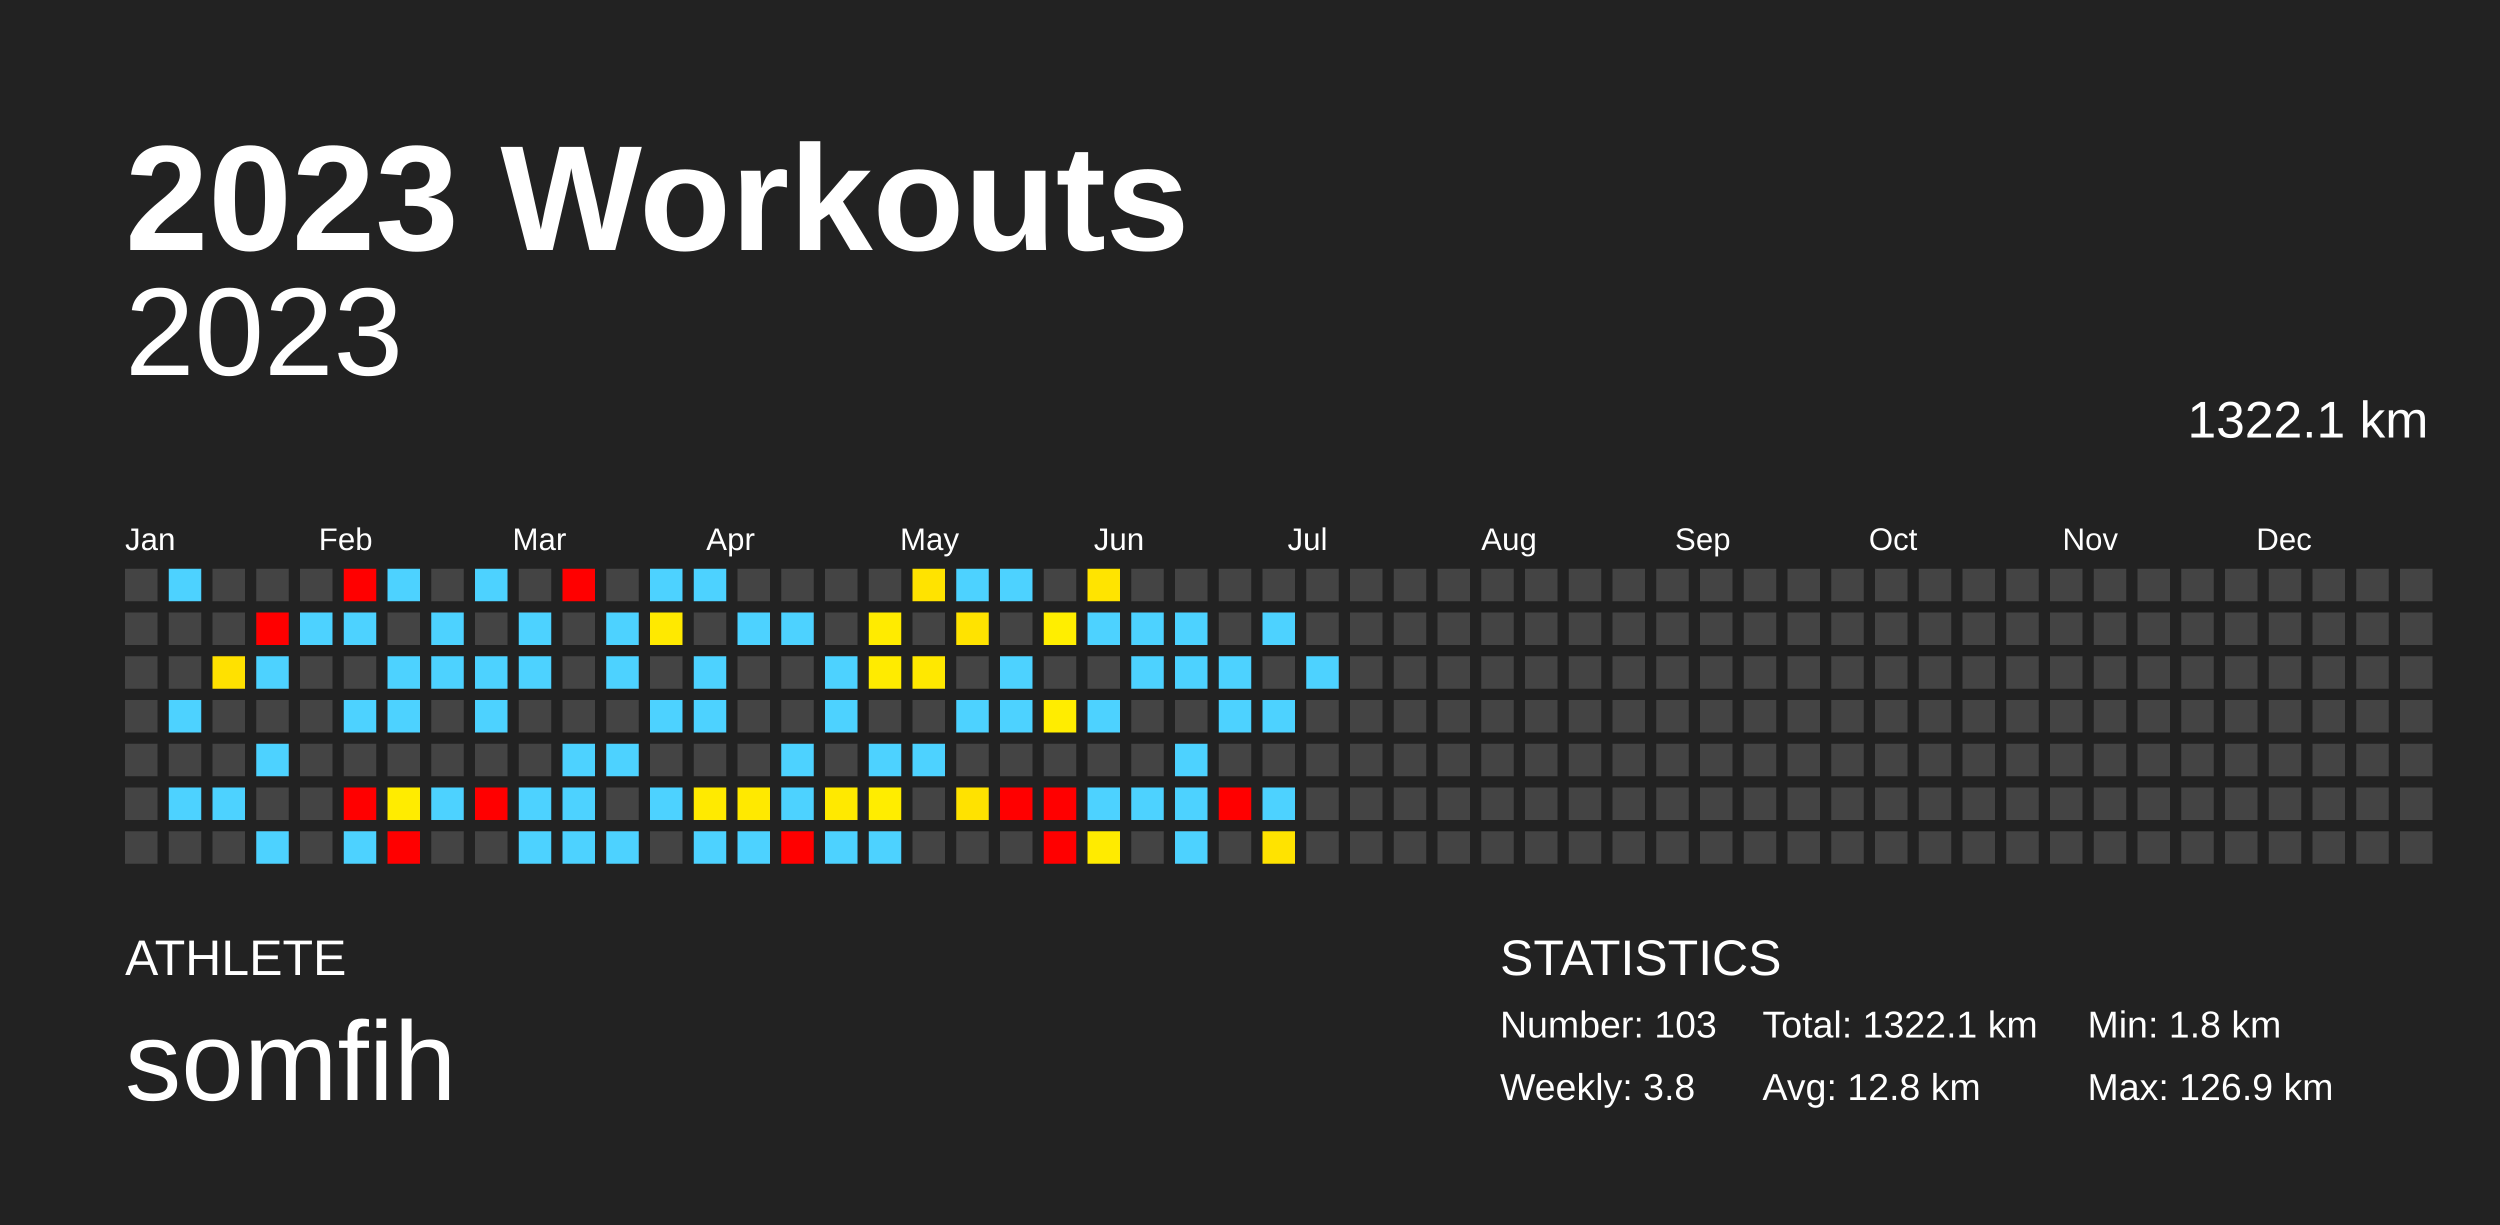
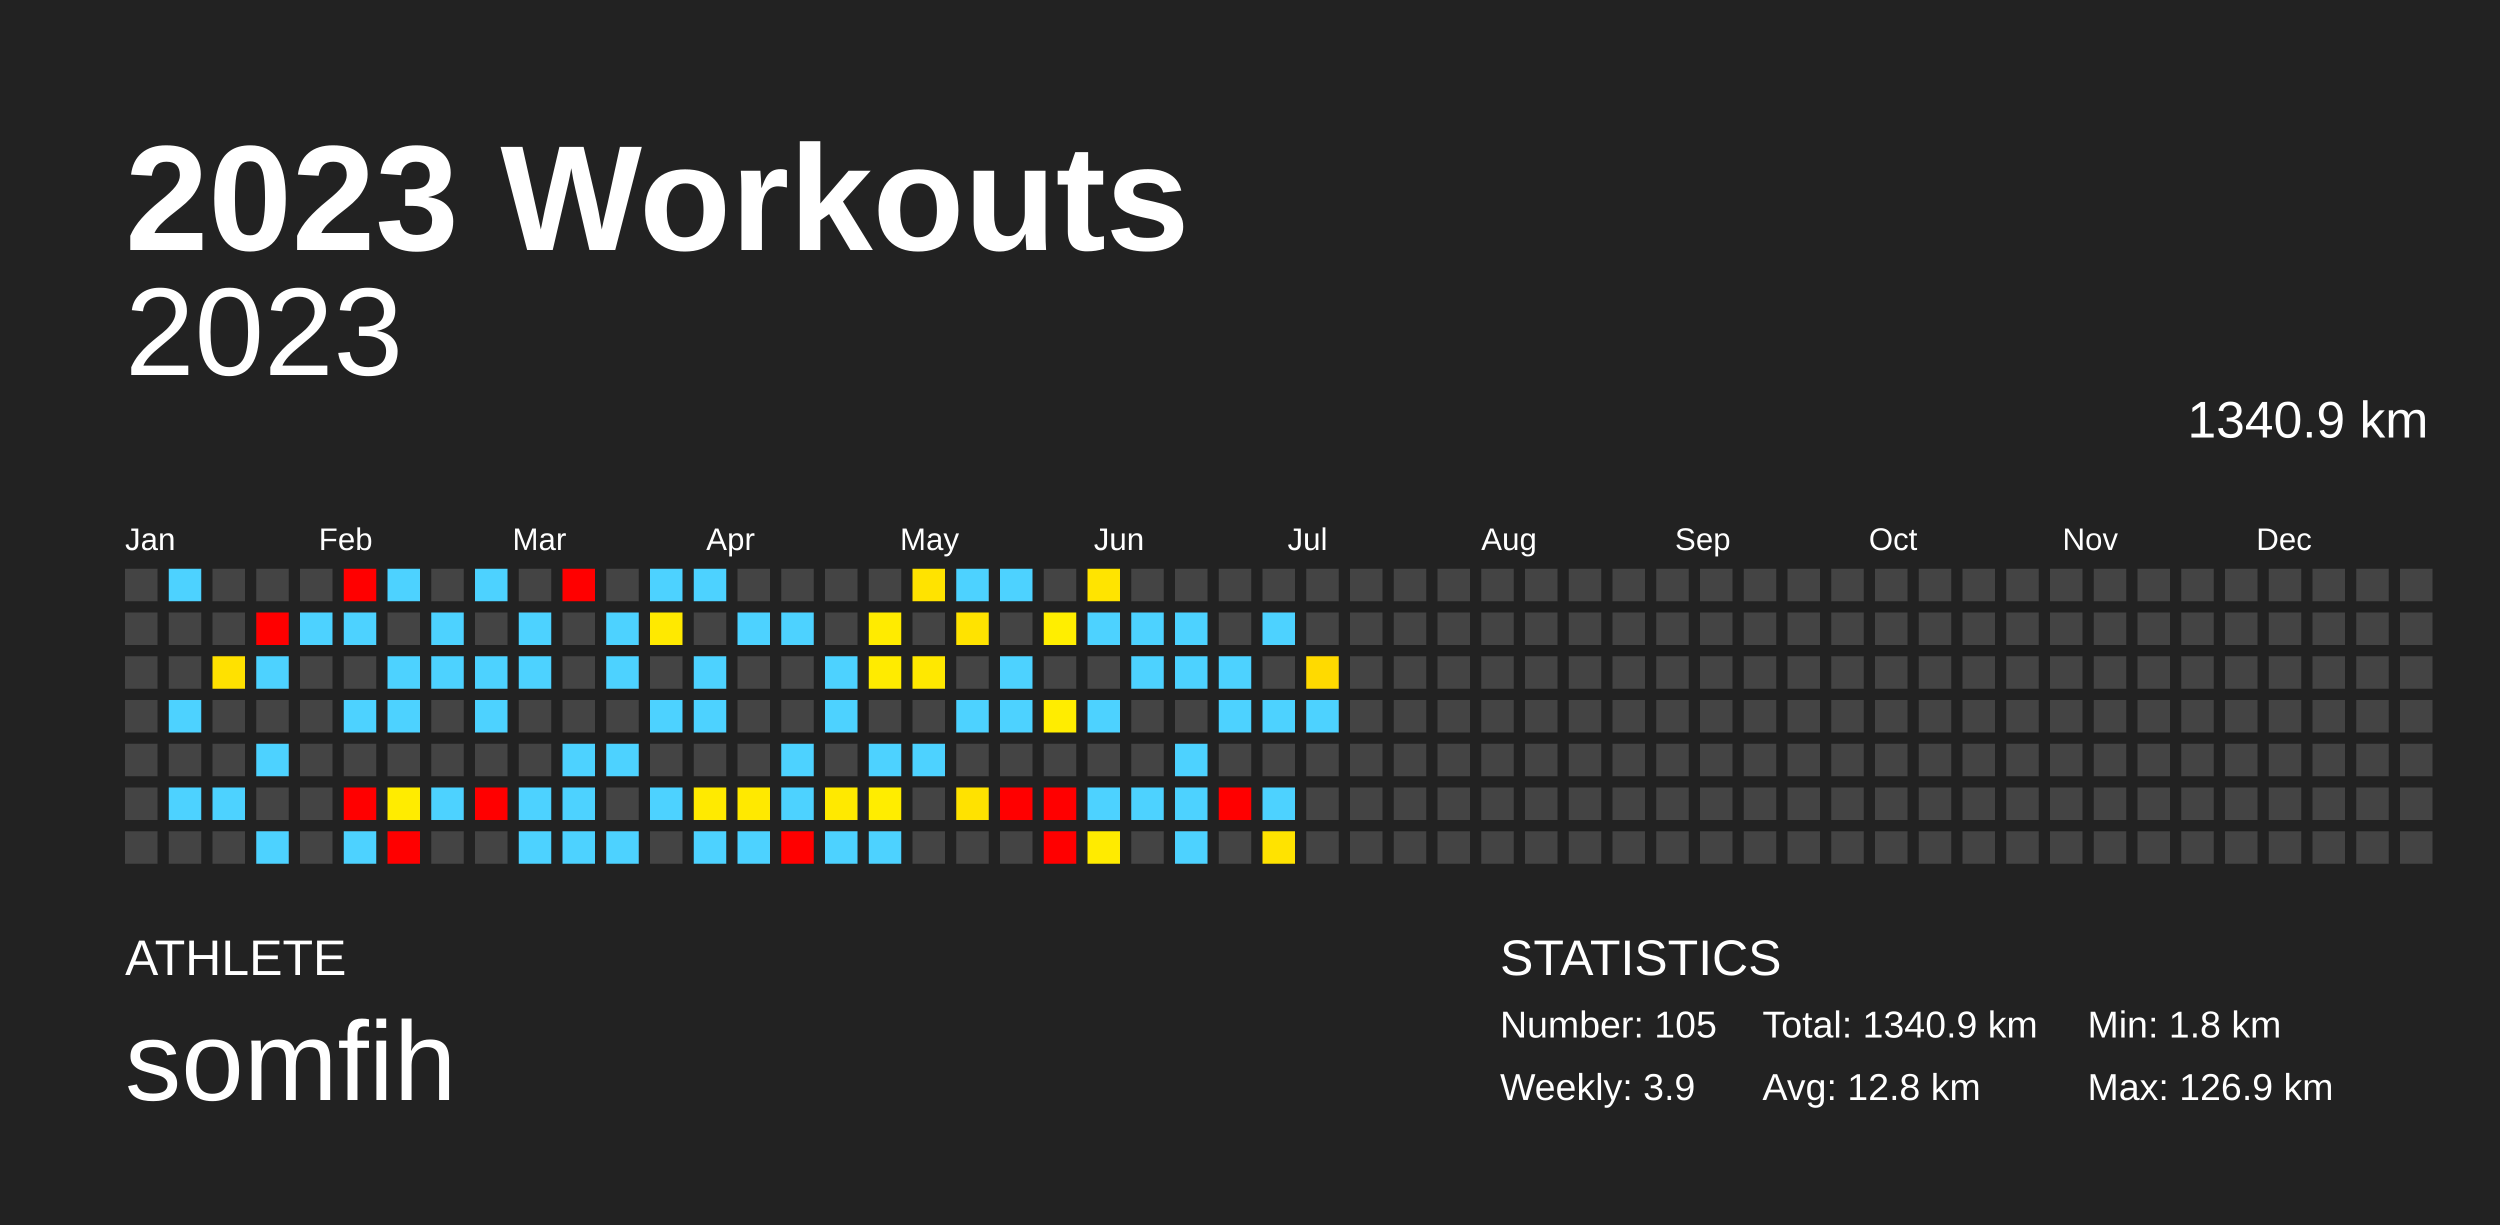
<svg xmlns="http://www.w3.org/2000/svg" baseProfile="full" height="98mm" version="1.1" viewBox="0,0,200,98" width="200mm">
  <defs />
  <rect fill="#222222" height="98" width="200" x="0" y="0" />
  <text fill="#FFFFFF" style="font-size:12px; font-family:Arial; font-weight:bold;" x="10" y="20">2023 Workouts</text>
  <text fill="#FFFFFF" style="font-size:4px; font-family:Arial" x="10" y="78">ATHLETE</text>
  <text fill="#FFFFFF" style="font-size:9px; font-family:Arial" x="10" y="88">somfih</text>
  <text fill="#FFFFFF" style="font-size:4px; font-family:Arial" x="120" y="78">STATISTICS</text>
-   <text fill="#FFFFFF" style="font-size:3px; font-family:Arial" x="120" y="83">Number: 103</text>
-   <text fill="#FFFFFF" style="font-size:3px; font-family:Arial" x="120" y="88">Weekly: 3.8</text>
-   <text fill="#FFFFFF" style="font-size:3px; font-family:Arial" x="141" y="83">Total: 1322.1 km</text>
+   <text fill="#FFFFFF" style="font-size:3px; font-family:Arial" x="120" y="83">Number: 105</text>
+   <text fill="#FFFFFF" style="font-size:3px; font-family:Arial" x="120" y="88">Weekly: 3.9</text>
+   <text fill="#FFFFFF" style="font-size:3px; font-family:Arial" x="141" y="83">Total: 1340.9 km</text>
  <text fill="#FFFFFF" style="font-size:3px; font-family:Arial" x="141" y="88">Avg: 12.8 km</text>
  <text fill="#FFFFFF" style="font-size:3px; font-family:Arial" x="167" y="83">Min: 1.8 km</text>
  <text fill="#FFFFFF" style="font-size:3px; font-family:Arial" x="167" y="88">Max: 126.9 km</text>
  <text alignment-baseline="hanging" fill="#FFFFFF" style="font-size:10.0px; font-family:Arial;" x="10" y="30">2023</text>
-   <text alignment-baseline="hanging" fill="#FFFFFF" style="font-size:4.125px; font-family:Arial;" x="175" y="35">1322.1 km</text>
+   <text alignment-baseline="hanging" fill="#FFFFFF" style="font-size:4.125px; font-family:Arial;" x="175" y="35">1340.9 km</text>
  <text fill="#FFFFFF" style="font-size:2.5px; font-family:Arial" x="10.0" y="44">Jan</text>
  <text fill="#FFFFFF" style="font-size:2.5px; font-family:Arial" x="25.5" y="44">Feb</text>
  <text fill="#FFFFFF" style="font-size:2.5px; font-family:Arial" x="41.0" y="44">Mar</text>
  <text fill="#FFFFFF" style="font-size:2.5px; font-family:Arial" x="56.5" y="44">Apr</text>
  <text fill="#FFFFFF" style="font-size:2.5px; font-family:Arial" x="72.0" y="44">May</text>
  <text fill="#FFFFFF" style="font-size:2.5px; font-family:Arial" x="87.5" y="44">Jun</text>
  <text fill="#FFFFFF" style="font-size:2.5px; font-family:Arial" x="103.0" y="44">Jul</text>
  <text fill="#FFFFFF" style="font-size:2.5px; font-family:Arial" x="118.5" y="44">Aug</text>
  <text fill="#FFFFFF" style="font-size:2.5px; font-family:Arial" x="134.0" y="44">Sep</text>
  <text fill="#FFFFFF" style="font-size:2.5px; font-family:Arial" x="149.5" y="44">Oct</text>
  <text fill="#FFFFFF" style="font-size:2.5px; font-family:Arial" x="165.0" y="44">Nov</text>
  <text fill="#FFFFFF" style="font-size:2.5px; font-family:Arial" x="180.5" y="44">Dec</text>
  <rect fill="#444444" height="2.6" width="2.6" x="10.0" y="45.5" />
  <rect fill="#444444" height="2.6" width="2.6" x="10.0" y="49.0" />
  <rect fill="#444444" height="2.6" width="2.6" x="10.0" y="52.5" />
  <rect fill="#444444" height="2.6" width="2.6" x="10.0" y="56.0" />
  <rect fill="#444444" height="2.6" width="2.6" x="10.0" y="59.5" />
  <rect fill="#444444" height="2.6" width="2.6" x="10.0" y="63.0" />
  <rect fill="#444444" height="2.6" width="2.6" x="10.0" y="66.5" />
  <rect fill="#4dd2ff" height="2.6" width="2.6" x="13.5" y="45.5" />
  <rect fill="#444444" height="2.6" width="2.6" x="13.5" y="49.0" />
  <rect fill="#444444" height="2.6" width="2.6" x="13.5" y="52.5" />
  <rect fill="#4dd2ff" height="2.6" width="2.6" x="13.5" y="56.0" />
  <rect fill="#444444" height="2.6" width="2.6" x="13.5" y="59.5" />
  <rect fill="#4dd2ff" height="2.6" width="2.6" x="13.5" y="63.0" />
  <rect fill="#444444" height="2.6" width="2.6" x="13.5" y="66.5" />
  <rect fill="#444444" height="2.6" width="2.6" x="17.0" y="45.5" />
  <rect fill="#444444" height="2.6" width="2.6" x="17.0" y="49.0" />
  <rect fill="#ffe100" height="2.6" width="2.6" x="17.0" y="52.5" />
  <rect fill="#444444" height="2.6" width="2.6" x="17.0" y="56.0" />
  <rect fill="#444444" height="2.6" width="2.6" x="17.0" y="59.5" />
  <rect fill="#4dd2ff" height="2.6" width="2.6" x="17.0" y="63.0" />
  <rect fill="#444444" height="2.6" width="2.6" x="17.0" y="66.5" />
  <rect fill="#444444" height="2.6" width="2.6" x="20.5" y="45.5" />
  <rect fill="red" height="2.6" width="2.6" x="20.5" y="49.0" />
  <rect fill="#4dd2ff" height="2.6" width="2.6" x="20.5" y="52.5" />
  <rect fill="#444444" height="2.6" width="2.6" x="20.5" y="56.0" />
  <rect fill="#4dd2ff" height="2.6" width="2.6" x="20.5" y="59.5" />
  <rect fill="#444444" height="2.6" width="2.6" x="20.5" y="63.0" />
  <rect fill="#4dd2ff" height="2.6" width="2.6" x="20.5" y="66.5" />
  <rect fill="#444444" height="2.6" width="2.6" x="24.0" y="45.5" />
  <rect fill="#4dd2ff" height="2.6" width="2.6" x="24.0" y="49.0" />
  <rect fill="#444444" height="2.6" width="2.6" x="24.0" y="52.5" />
  <rect fill="#444444" height="2.6" width="2.6" x="24.0" y="56.0" />
  <rect fill="#444444" height="2.6" width="2.6" x="24.0" y="59.5" />
  <rect fill="#444444" height="2.6" width="2.6" x="24.0" y="63.0" />
  <rect fill="#444444" height="2.6" width="2.6" x="24.0" y="66.5" />
  <rect fill="red" height="2.6" width="2.6" x="27.5" y="45.5" />
  <rect fill="#4dd2ff" height="2.6" width="2.6" x="27.5" y="49.0" />
  <rect fill="#444444" height="2.6" width="2.6" x="27.5" y="52.5" />
  <rect fill="#4dd2ff" height="2.6" width="2.6" x="27.5" y="56.0" />
  <rect fill="#444444" height="2.6" width="2.6" x="27.5" y="59.5" />
  <rect fill="red" height="2.6" width="2.6" x="27.5" y="63.0" />
  <rect fill="#4dd2ff" height="2.6" width="2.6" x="27.5" y="66.5" />
  <rect fill="#4dd2ff" height="2.6" width="2.6" x="31.0" y="45.5" />
  <rect fill="#444444" height="2.6" width="2.6" x="31.0" y="49.0" />
  <rect fill="#4dd2ff" height="2.6" width="2.6" x="31.0" y="52.5" />
  <rect fill="#4dd2ff" height="2.6" width="2.6" x="31.0" y="56.0" />
  <rect fill="#444444" height="2.6" width="2.6" x="31.0" y="59.5" />
  <rect fill="#ffec00" height="2.6" width="2.6" x="31.0" y="63.0" />
  <rect fill="red" height="2.6" width="2.6" x="31.0" y="66.5" />
  <rect fill="#444444" height="2.6" width="2.6" x="34.5" y="45.5" />
  <rect fill="#4dd2ff" height="2.6" width="2.6" x="34.5" y="49.0" />
  <rect fill="#4dd2ff" height="2.6" width="2.6" x="34.5" y="52.5" />
  <rect fill="#444444" height="2.6" width="2.6" x="34.5" y="56.0" />
  <rect fill="#444444" height="2.6" width="2.6" x="34.5" y="59.5" />
  <rect fill="#4dd2ff" height="2.6" width="2.6" x="34.5" y="63.0" />
  <rect fill="#444444" height="2.6" width="2.6" x="34.5" y="66.5" />
  <rect fill="#4dd2ff" height="2.6" width="2.6" x="38.0" y="45.5" />
  <rect fill="#444444" height="2.6" width="2.6" x="38.0" y="49.0" />
  <rect fill="#4dd2ff" height="2.6" width="2.6" x="38.0" y="52.5" />
  <rect fill="#4dd2ff" height="2.6" width="2.6" x="38.0" y="56.0" />
  <rect fill="#444444" height="2.6" width="2.6" x="38.0" y="59.5" />
  <rect fill="red" height="2.6" width="2.6" x="38.0" y="63.0" />
  <rect fill="#444444" height="2.6" width="2.6" x="38.0" y="66.5" />
  <rect fill="#444444" height="2.6" width="2.6" x="41.5" y="45.5" />
  <rect fill="#4dd2ff" height="2.6" width="2.6" x="41.5" y="49.0" />
  <rect fill="#4dd2ff" height="2.6" width="2.6" x="41.5" y="52.5" />
  <rect fill="#444444" height="2.6" width="2.6" x="41.5" y="56.0" />
  <rect fill="#444444" height="2.6" width="2.6" x="41.5" y="59.5" />
  <rect fill="#4dd2ff" height="2.6" width="2.6" x="41.5" y="63.0" />
  <rect fill="#4dd2ff" height="2.6" width="2.6" x="41.5" y="66.5" />
  <rect fill="red" height="2.6" width="2.6" x="45.0" y="45.5" />
  <rect fill="#444444" height="2.6" width="2.6" x="45.0" y="49.0" />
  <rect fill="#444444" height="2.6" width="2.6" x="45.0" y="52.5" />
  <rect fill="#444444" height="2.6" width="2.6" x="45.0" y="56.0" />
  <rect fill="#4dd2ff" height="2.6" width="2.6" x="45.0" y="59.5" />
  <rect fill="#4dd2ff" height="2.6" width="2.6" x="45.0" y="63.0" />
  <rect fill="#4dd2ff" height="2.6" width="2.6" x="45.0" y="66.5" />
  <rect fill="#444444" height="2.6" width="2.6" x="48.5" y="45.5" />
  <rect fill="#4dd2ff" height="2.6" width="2.6" x="48.5" y="49.0" />
  <rect fill="#4dd2ff" height="2.6" width="2.6" x="48.5" y="52.5" />
  <rect fill="#444444" height="2.6" width="2.6" x="48.5" y="56.0" />
  <rect fill="#4dd2ff" height="2.6" width="2.6" x="48.5" y="59.5" />
  <rect fill="#444444" height="2.6" width="2.6" x="48.5" y="63.0" />
  <rect fill="#4dd2ff" height="2.6" width="2.6" x="48.5" y="66.5" />
  <rect fill="#4dd2ff" height="2.6" width="2.6" x="52.0" y="45.5" />
  <rect fill="#ffe900" height="2.6" width="2.6" x="52.0" y="49.0" />
  <rect fill="#444444" height="2.6" width="2.6" x="52.0" y="52.5" />
  <rect fill="#4dd2ff" height="2.6" width="2.6" x="52.0" y="56.0" />
  <rect fill="#444444" height="2.6" width="2.6" x="52.0" y="59.5" />
  <rect fill="#4dd2ff" height="2.6" width="2.6" x="52.0" y="63.0" />
  <rect fill="#444444" height="2.6" width="2.6" x="52.0" y="66.5" />
  <rect fill="#4dd2ff" height="2.6" width="2.6" x="55.5" y="45.5" />
  <rect fill="#444444" height="2.6" width="2.6" x="55.5" y="49.0" />
  <rect fill="#4dd2ff" height="2.6" width="2.6" x="55.5" y="52.5" />
  <rect fill="#4dd2ff" height="2.6" width="2.6" x="55.5" y="56.0" />
  <rect fill="#444444" height="2.6" width="2.6" x="55.5" y="59.5" />
  <rect fill="#ffea00" height="2.6" width="2.6" x="55.5" y="63.0" />
  <rect fill="#4dd2ff" height="2.6" width="2.6" x="55.5" y="66.5" />
  <rect fill="#444444" height="2.6" width="2.6" x="59.0" y="45.5" />
  <rect fill="#4dd2ff" height="2.6" width="2.6" x="59.0" y="49.0" />
  <rect fill="#444444" height="2.6" width="2.6" x="59.0" y="52.5" />
  <rect fill="#444444" height="2.6" width="2.6" x="59.0" y="56.0" />
  <rect fill="#444444" height="2.6" width="2.6" x="59.0" y="59.5" />
  <rect fill="#ffe900" height="2.6" width="2.6" x="59.0" y="63.0" />
  <rect fill="#4dd2ff" height="2.6" width="2.6" x="59.0" y="66.5" />
  <rect fill="#444444" height="2.6" width="2.6" x="62.5" y="45.5" />
  <rect fill="#4dd2ff" height="2.6" width="2.6" x="62.5" y="49.0" />
  <rect fill="#444444" height="2.6" width="2.6" x="62.5" y="52.5" />
  <rect fill="#444444" height="2.6" width="2.6" x="62.5" y="56.0" />
  <rect fill="#4dd2ff" height="2.6" width="2.6" x="62.5" y="59.5" />
  <rect fill="#4dd2ff" height="2.6" width="2.6" x="62.5" y="63.0" />
  <rect fill="red" height="2.6" width="2.6" x="62.5" y="66.5" />
  <rect fill="#444444" height="2.6" width="2.6" x="66.0" y="45.5" />
  <rect fill="#444444" height="2.6" width="2.6" x="66.0" y="49.0" />
  <rect fill="#4dd2ff" height="2.6" width="2.6" x="66.0" y="52.5" />
  <rect fill="#4dd2ff" height="2.6" width="2.6" x="66.0" y="56.0" />
  <rect fill="#444444" height="2.6" width="2.6" x="66.0" y="59.5" />
  <rect fill="#ffe900" height="2.6" width="2.6" x="66.0" y="63.0" />
  <rect fill="#4dd2ff" height="2.6" width="2.6" x="66.0" y="66.5" />
  <rect fill="#444444" height="2.6" width="2.6" x="69.5" y="45.5" />
  <rect fill="#ffeb00" height="2.6" width="2.6" x="69.5" y="49.0" />
  <rect fill="#ffeb00" height="2.6" width="2.6" x="69.5" y="52.5" />
  <rect fill="#444444" height="2.6" width="2.6" x="69.5" y="56.0" />
  <rect fill="#4dd2ff" height="2.6" width="2.6" x="69.5" y="59.5" />
  <rect fill="#ffed00" height="2.6" width="2.6" x="69.5" y="63.0" />
  <rect fill="#4dd2ff" height="2.6" width="2.6" x="69.5" y="66.5" />
  <rect fill="#ffe300" height="2.6" width="2.6" x="73.0" y="45.5" />
  <rect fill="#444444" height="2.6" width="2.6" x="73.0" y="49.0" />
  <rect fill="#ffe800" height="2.6" width="2.6" x="73.0" y="52.5" />
  <rect fill="#444444" height="2.6" width="2.6" x="73.0" y="56.0" />
  <rect fill="#4dd2ff" height="2.6" width="2.6" x="73.0" y="59.5" />
  <rect fill="#444444" height="2.6" width="2.6" x="73.0" y="63.0" />
  <rect fill="#444444" height="2.6" width="2.6" x="73.0" y="66.5" />
  <rect fill="#4dd2ff" height="2.6" width="2.6" x="76.5" y="45.5" />
  <rect fill="#ffe300" height="2.6" width="2.6" x="76.5" y="49.0" />
  <rect fill="#444444" height="2.6" width="2.6" x="76.5" y="52.5" />
  <rect fill="#4dd2ff" height="2.6" width="2.6" x="76.5" y="56.0" />
  <rect fill="#444444" height="2.6" width="2.6" x="76.5" y="59.5" />
  <rect fill="#ffe200" height="2.6" width="2.6" x="76.5" y="63.0" />
  <rect fill="#444444" height="2.6" width="2.6" x="76.5" y="66.5" />
  <rect fill="#4dd2ff" height="2.6" width="2.6" x="80.0" y="45.5" />
  <rect fill="#444444" height="2.6" width="2.6" x="80.0" y="49.0" />
  <rect fill="#4dd2ff" height="2.6" width="2.6" x="80.0" y="52.5" />
  <rect fill="#4dd2ff" height="2.6" width="2.6" x="80.0" y="56.0" />
  <rect fill="#444444" height="2.6" width="2.6" x="80.0" y="59.5" />
  <rect fill="red" height="2.6" width="2.6" x="80.0" y="63.0" />
  <rect fill="#444444" height="2.6" width="2.6" x="80.0" y="66.5" />
  <rect fill="#444444" height="2.6" width="2.6" x="83.5" y="45.5" />
  <rect fill="#ffee00" height="2.6" width="2.6" x="83.5" y="49.0" />
  <rect fill="#444444" height="2.6" width="2.6" x="83.5" y="52.5" />
  <rect fill="#ffed00" height="2.6" width="2.6" x="83.5" y="56.0" />
  <rect fill="#444444" height="2.6" width="2.6" x="83.5" y="59.5" />
  <rect fill="red" height="2.6" width="2.6" x="83.5" y="63.0" />
  <rect fill="red" height="2.6" width="2.6" x="83.5" y="66.5" />
  <rect fill="#ffe400" height="2.6" width="2.6" x="87.0" y="45.5" />
  <rect fill="#4dd2ff" height="2.6" width="2.6" x="87.0" y="49.0" />
  <rect fill="#444444" height="2.6" width="2.6" x="87.0" y="52.5" />
  <rect fill="#4dd2ff" height="2.6" width="2.6" x="87.0" y="56.0" />
  <rect fill="#444444" height="2.6" width="2.6" x="87.0" y="59.5" />
  <rect fill="#4dd2ff" height="2.6" width="2.6" x="87.0" y="63.0" />
  <rect fill="#ffeb00" height="2.6" width="2.6" x="87.0" y="66.5" />
  <rect fill="#444444" height="2.6" width="2.6" x="90.5" y="45.5" />
  <rect fill="#4dd2ff" height="2.6" width="2.6" x="90.5" y="49.0" />
  <rect fill="#4dd2ff" height="2.6" width="2.6" x="90.5" y="52.5" />
  <rect fill="#444444" height="2.6" width="2.6" x="90.5" y="56.0" />
  <rect fill="#444444" height="2.6" width="2.6" x="90.5" y="59.5" />
  <rect fill="#4dd2ff" height="2.6" width="2.6" x="90.5" y="63.0" />
  <rect fill="#444444" height="2.6" width="2.6" x="90.5" y="66.5" />
  <rect fill="#444444" height="2.6" width="2.6" x="94.0" y="45.5" />
  <rect fill="#4dd2ff" height="2.6" width="2.6" x="94.0" y="49.0" />
  <rect fill="#4dd2ff" height="2.6" width="2.6" x="94.0" y="52.5" />
  <rect fill="#444444" height="2.6" width="2.6" x="94.0" y="56.0" />
  <rect fill="#4dd2ff" height="2.6" width="2.6" x="94.0" y="59.5" />
  <rect fill="#4dd2ff" height="2.6" width="2.6" x="94.0" y="63.0" />
  <rect fill="#4dd2ff" height="2.6" width="2.6" x="94.0" y="66.5" />
  <rect fill="#444444" height="2.6" width="2.6" x="97.5" y="45.5" />
  <rect fill="#444444" height="2.6" width="2.6" x="97.5" y="49.0" />
  <rect fill="#4dd2ff" height="2.6" width="2.6" x="97.5" y="52.5" />
  <rect fill="#4dd2ff" height="2.6" width="2.6" x="97.5" y="56.0" />
  <rect fill="#444444" height="2.6" width="2.6" x="97.5" y="59.5" />
  <rect fill="red" height="2.6" width="2.6" x="97.5" y="63.0" />
  <rect fill="#444444" height="2.6" width="2.6" x="97.5" y="66.5" />
  <rect fill="#444444" height="2.6" width="2.6" x="101.0" y="45.5" />
  <rect fill="#4dd2ff" height="2.6" width="2.6" x="101.0" y="49.0" />
  <rect fill="#444444" height="2.6" width="2.6" x="101.0" y="52.5" />
  <rect fill="#4dd2ff" height="2.6" width="2.6" x="101.0" y="56.0" />
  <rect fill="#444444" height="2.6" width="2.6" x="101.0" y="59.5" />
  <rect fill="#4dd2ff" height="2.6" width="2.6" x="101.0" y="63.0" />
  <rect fill="#ffe300" height="2.6" width="2.6" x="101.0" y="66.5" />
  <rect fill="#444444" height="2.6" width="2.6" x="104.5" y="45.5" />
  <rect fill="#444444" height="2.6" width="2.6" x="104.5" y="49.0" />
-   <rect fill="#4dd2ff" height="2.6" width="2.6" x="104.5" y="52.5" />
-   <rect fill="#444444" height="2.6" width="2.6" x="104.5" y="56.0" />
+   <rect fill="#ffda00" height="2.6" width="2.6" x="104.5" y="52.5" />
+   <rect fill="#4dd2ff" height="2.6" width="2.6" x="104.5" y="56.0" />
  <rect fill="#444444" height="2.6" width="2.6" x="104.5" y="59.5" />
  <rect fill="#444444" height="2.6" width="2.6" x="104.5" y="63.0" />
  <rect fill="#444444" height="2.6" width="2.6" x="104.5" y="66.5" />
  <rect fill="#444444" height="2.6" width="2.6" x="108.0" y="45.5" />
  <rect fill="#444444" height="2.6" width="2.6" x="108.0" y="49.0" />
  <rect fill="#444444" height="2.6" width="2.6" x="108.0" y="52.5" />
  <rect fill="#444444" height="2.6" width="2.6" x="108.0" y="56.0" />
  <rect fill="#444444" height="2.6" width="2.6" x="108.0" y="59.5" />
  <rect fill="#444444" height="2.6" width="2.6" x="108.0" y="63.0" />
  <rect fill="#444444" height="2.6" width="2.6" x="108.0" y="66.5" />
  <rect fill="#444444" height="2.6" width="2.6" x="111.5" y="45.5" />
  <rect fill="#444444" height="2.6" width="2.6" x="111.5" y="49.0" />
  <rect fill="#444444" height="2.6" width="2.6" x="111.5" y="52.5" />
  <rect fill="#444444" height="2.6" width="2.6" x="111.5" y="56.0" />
  <rect fill="#444444" height="2.6" width="2.6" x="111.5" y="59.5" />
  <rect fill="#444444" height="2.6" width="2.6" x="111.5" y="63.0" />
  <rect fill="#444444" height="2.6" width="2.6" x="111.5" y="66.5" />
  <rect fill="#444444" height="2.6" width="2.6" x="115.0" y="45.5" />
  <rect fill="#444444" height="2.6" width="2.6" x="115.0" y="49.0" />
  <rect fill="#444444" height="2.6" width="2.6" x="115.0" y="52.5" />
  <rect fill="#444444" height="2.6" width="2.6" x="115.0" y="56.0" />
  <rect fill="#444444" height="2.6" width="2.6" x="115.0" y="59.5" />
  <rect fill="#444444" height="2.6" width="2.6" x="115.0" y="63.0" />
  <rect fill="#444444" height="2.6" width="2.6" x="115.0" y="66.5" />
  <rect fill="#444444" height="2.6" width="2.6" x="118.5" y="45.5" />
  <rect fill="#444444" height="2.6" width="2.6" x="118.5" y="49.0" />
  <rect fill="#444444" height="2.6" width="2.6" x="118.5" y="52.5" />
  <rect fill="#444444" height="2.6" width="2.6" x="118.5" y="56.0" />
  <rect fill="#444444" height="2.6" width="2.6" x="118.5" y="59.5" />
  <rect fill="#444444" height="2.6" width="2.6" x="118.5" y="63.0" />
  <rect fill="#444444" height="2.6" width="2.6" x="118.5" y="66.5" />
  <rect fill="#444444" height="2.6" width="2.6" x="122.0" y="45.5" />
  <rect fill="#444444" height="2.6" width="2.6" x="122.0" y="49.0" />
  <rect fill="#444444" height="2.6" width="2.6" x="122.0" y="52.5" />
  <rect fill="#444444" height="2.6" width="2.6" x="122.0" y="56.0" />
  <rect fill="#444444" height="2.6" width="2.6" x="122.0" y="59.5" />
  <rect fill="#444444" height="2.6" width="2.6" x="122.0" y="63.0" />
  <rect fill="#444444" height="2.6" width="2.6" x="122.0" y="66.5" />
  <rect fill="#444444" height="2.6" width="2.6" x="125.5" y="45.5" />
  <rect fill="#444444" height="2.6" width="2.6" x="125.5" y="49.0" />
  <rect fill="#444444" height="2.6" width="2.6" x="125.5" y="52.5" />
  <rect fill="#444444" height="2.6" width="2.6" x="125.5" y="56.0" />
  <rect fill="#444444" height="2.6" width="2.6" x="125.5" y="59.5" />
  <rect fill="#444444" height="2.6" width="2.6" x="125.5" y="63.0" />
  <rect fill="#444444" height="2.6" width="2.6" x="125.5" y="66.5" />
  <rect fill="#444444" height="2.6" width="2.6" x="129.0" y="45.5" />
  <rect fill="#444444" height="2.6" width="2.6" x="129.0" y="49.0" />
  <rect fill="#444444" height="2.6" width="2.6" x="129.0" y="52.5" />
  <rect fill="#444444" height="2.6" width="2.6" x="129.0" y="56.0" />
  <rect fill="#444444" height="2.6" width="2.6" x="129.0" y="59.5" />
  <rect fill="#444444" height="2.6" width="2.6" x="129.0" y="63.0" />
  <rect fill="#444444" height="2.6" width="2.6" x="129.0" y="66.5" />
  <rect fill="#444444" height="2.6" width="2.6" x="132.5" y="45.5" />
  <rect fill="#444444" height="2.6" width="2.6" x="132.5" y="49.0" />
  <rect fill="#444444" height="2.6" width="2.6" x="132.5" y="52.5" />
  <rect fill="#444444" height="2.6" width="2.6" x="132.5" y="56.0" />
  <rect fill="#444444" height="2.6" width="2.6" x="132.5" y="59.5" />
  <rect fill="#444444" height="2.6" width="2.6" x="132.5" y="63.0" />
  <rect fill="#444444" height="2.6" width="2.6" x="132.5" y="66.5" />
  <rect fill="#444444" height="2.6" width="2.6" x="136.0" y="45.5" />
  <rect fill="#444444" height="2.6" width="2.6" x="136.0" y="49.0" />
  <rect fill="#444444" height="2.6" width="2.6" x="136.0" y="52.5" />
  <rect fill="#444444" height="2.6" width="2.6" x="136.0" y="56.0" />
  <rect fill="#444444" height="2.6" width="2.6" x="136.0" y="59.5" />
  <rect fill="#444444" height="2.6" width="2.6" x="136.0" y="63.0" />
  <rect fill="#444444" height="2.6" width="2.6" x="136.0" y="66.5" />
  <rect fill="#444444" height="2.6" width="2.6" x="139.5" y="45.5" />
  <rect fill="#444444" height="2.6" width="2.6" x="139.5" y="49.0" />
  <rect fill="#444444" height="2.6" width="2.6" x="139.5" y="52.5" />
  <rect fill="#444444" height="2.6" width="2.6" x="139.5" y="56.0" />
  <rect fill="#444444" height="2.6" width="2.6" x="139.5" y="59.5" />
  <rect fill="#444444" height="2.6" width="2.6" x="139.5" y="63.0" />
  <rect fill="#444444" height="2.6" width="2.6" x="139.5" y="66.5" />
  <rect fill="#444444" height="2.6" width="2.6" x="143.0" y="45.5" />
  <rect fill="#444444" height="2.6" width="2.6" x="143.0" y="49.0" />
  <rect fill="#444444" height="2.6" width="2.6" x="143.0" y="52.5" />
  <rect fill="#444444" height="2.6" width="2.6" x="143.0" y="56.0" />
  <rect fill="#444444" height="2.6" width="2.6" x="143.0" y="59.5" />
  <rect fill="#444444" height="2.6" width="2.6" x="143.0" y="63.0" />
  <rect fill="#444444" height="2.6" width="2.6" x="143.0" y="66.5" />
  <rect fill="#444444" height="2.6" width="2.6" x="146.5" y="45.5" />
  <rect fill="#444444" height="2.6" width="2.6" x="146.5" y="49.0" />
  <rect fill="#444444" height="2.6" width="2.6" x="146.5" y="52.5" />
  <rect fill="#444444" height="2.6" width="2.6" x="146.5" y="56.0" />
  <rect fill="#444444" height="2.6" width="2.6" x="146.5" y="59.5" />
  <rect fill="#444444" height="2.6" width="2.6" x="146.5" y="63.0" />
  <rect fill="#444444" height="2.6" width="2.6" x="146.5" y="66.5" />
  <rect fill="#444444" height="2.6" width="2.6" x="150.0" y="45.5" />
  <rect fill="#444444" height="2.6" width="2.6" x="150.0" y="49.0" />
  <rect fill="#444444" height="2.6" width="2.6" x="150.0" y="52.5" />
  <rect fill="#444444" height="2.6" width="2.6" x="150.0" y="56.0" />
  <rect fill="#444444" height="2.6" width="2.6" x="150.0" y="59.5" />
  <rect fill="#444444" height="2.6" width="2.6" x="150.0" y="63.0" />
  <rect fill="#444444" height="2.6" width="2.6" x="150.0" y="66.5" />
  <rect fill="#444444" height="2.6" width="2.6" x="153.5" y="45.5" />
  <rect fill="#444444" height="2.6" width="2.6" x="153.5" y="49.0" />
  <rect fill="#444444" height="2.6" width="2.6" x="153.5" y="52.5" />
  <rect fill="#444444" height="2.6" width="2.6" x="153.5" y="56.0" />
  <rect fill="#444444" height="2.6" width="2.6" x="153.5" y="59.5" />
  <rect fill="#444444" height="2.6" width="2.6" x="153.5" y="63.0" />
  <rect fill="#444444" height="2.6" width="2.6" x="153.5" y="66.5" />
  <rect fill="#444444" height="2.6" width="2.6" x="157.0" y="45.5" />
  <rect fill="#444444" height="2.6" width="2.6" x="157.0" y="49.0" />
  <rect fill="#444444" height="2.6" width="2.6" x="157.0" y="52.5" />
  <rect fill="#444444" height="2.6" width="2.6" x="157.0" y="56.0" />
  <rect fill="#444444" height="2.6" width="2.6" x="157.0" y="59.5" />
  <rect fill="#444444" height="2.6" width="2.6" x="157.0" y="63.0" />
  <rect fill="#444444" height="2.6" width="2.6" x="157.0" y="66.5" />
  <rect fill="#444444" height="2.6" width="2.6" x="160.5" y="45.5" />
  <rect fill="#444444" height="2.6" width="2.6" x="160.5" y="49.0" />
  <rect fill="#444444" height="2.6" width="2.6" x="160.5" y="52.5" />
  <rect fill="#444444" height="2.6" width="2.6" x="160.5" y="56.0" />
  <rect fill="#444444" height="2.6" width="2.6" x="160.5" y="59.5" />
  <rect fill="#444444" height="2.6" width="2.6" x="160.5" y="63.0" />
  <rect fill="#444444" height="2.6" width="2.6" x="160.5" y="66.5" />
  <rect fill="#444444" height="2.6" width="2.6" x="164.0" y="45.5" />
  <rect fill="#444444" height="2.6" width="2.6" x="164.0" y="49.0" />
  <rect fill="#444444" height="2.6" width="2.6" x="164.0" y="52.5" />
  <rect fill="#444444" height="2.6" width="2.6" x="164.0" y="56.0" />
  <rect fill="#444444" height="2.6" width="2.6" x="164.0" y="59.5" />
  <rect fill="#444444" height="2.6" width="2.6" x="164.0" y="63.0" />
  <rect fill="#444444" height="2.6" width="2.6" x="164.0" y="66.5" />
  <rect fill="#444444" height="2.6" width="2.6" x="167.5" y="45.5" />
  <rect fill="#444444" height="2.6" width="2.6" x="167.5" y="49.0" />
  <rect fill="#444444" height="2.6" width="2.6" x="167.5" y="52.5" />
  <rect fill="#444444" height="2.6" width="2.6" x="167.5" y="56.0" />
  <rect fill="#444444" height="2.6" width="2.6" x="167.5" y="59.5" />
  <rect fill="#444444" height="2.6" width="2.6" x="167.5" y="63.0" />
  <rect fill="#444444" height="2.6" width="2.6" x="167.5" y="66.5" />
  <rect fill="#444444" height="2.6" width="2.6" x="171.0" y="45.5" />
  <rect fill="#444444" height="2.6" width="2.6" x="171.0" y="49.0" />
  <rect fill="#444444" height="2.6" width="2.6" x="171.0" y="52.5" />
  <rect fill="#444444" height="2.6" width="2.6" x="171.0" y="56.0" />
  <rect fill="#444444" height="2.6" width="2.6" x="171.0" y="59.5" />
  <rect fill="#444444" height="2.6" width="2.6" x="171.0" y="63.0" />
  <rect fill="#444444" height="2.6" width="2.6" x="171.0" y="66.5" />
  <rect fill="#444444" height="2.6" width="2.6" x="174.5" y="45.5" />
  <rect fill="#444444" height="2.6" width="2.6" x="174.5" y="49.0" />
  <rect fill="#444444" height="2.6" width="2.6" x="174.5" y="52.5" />
  <rect fill="#444444" height="2.6" width="2.6" x="174.5" y="56.0" />
  <rect fill="#444444" height="2.6" width="2.6" x="174.5" y="59.5" />
  <rect fill="#444444" height="2.6" width="2.6" x="174.5" y="63.0" />
  <rect fill="#444444" height="2.6" width="2.6" x="174.5" y="66.5" />
  <rect fill="#444444" height="2.6" width="2.6" x="178.0" y="45.5" />
  <rect fill="#444444" height="2.6" width="2.6" x="178.0" y="49.0" />
  <rect fill="#444444" height="2.6" width="2.6" x="178.0" y="52.5" />
  <rect fill="#444444" height="2.6" width="2.6" x="178.0" y="56.0" />
  <rect fill="#444444" height="2.6" width="2.6" x="178.0" y="59.5" />
  <rect fill="#444444" height="2.6" width="2.6" x="178.0" y="63.0" />
  <rect fill="#444444" height="2.6" width="2.6" x="178.0" y="66.5" />
  <rect fill="#444444" height="2.6" width="2.6" x="181.5" y="45.5" />
  <rect fill="#444444" height="2.6" width="2.6" x="181.5" y="49.0" />
  <rect fill="#444444" height="2.6" width="2.6" x="181.5" y="52.5" />
  <rect fill="#444444" height="2.6" width="2.6" x="181.5" y="56.0" />
  <rect fill="#444444" height="2.6" width="2.6" x="181.5" y="59.5" />
  <rect fill="#444444" height="2.6" width="2.6" x="181.5" y="63.0" />
  <rect fill="#444444" height="2.6" width="2.6" x="181.5" y="66.5" />
  <rect fill="#444444" height="2.6" width="2.6" x="185.0" y="45.5" />
  <rect fill="#444444" height="2.6" width="2.6" x="185.0" y="49.0" />
  <rect fill="#444444" height="2.6" width="2.6" x="185.0" y="52.5" />
  <rect fill="#444444" height="2.6" width="2.6" x="185.0" y="56.0" />
  <rect fill="#444444" height="2.6" width="2.6" x="185.0" y="59.5" />
  <rect fill="#444444" height="2.6" width="2.6" x="185.0" y="63.0" />
  <rect fill="#444444" height="2.6" width="2.6" x="185.0" y="66.5" />
  <rect fill="#444444" height="2.6" width="2.6" x="188.5" y="45.5" />
  <rect fill="#444444" height="2.6" width="2.6" x="188.5" y="49.0" />
  <rect fill="#444444" height="2.6" width="2.6" x="188.5" y="52.5" />
  <rect fill="#444444" height="2.6" width="2.6" x="188.5" y="56.0" />
  <rect fill="#444444" height="2.6" width="2.6" x="188.5" y="59.5" />
  <rect fill="#444444" height="2.6" width="2.6" x="188.5" y="63.0" />
  <rect fill="#444444" height="2.6" width="2.6" x="188.5" y="66.5" />
  <rect fill="#444444" height="2.6" width="2.6" x="192.0" y="45.5" />
  <rect fill="#444444" height="2.6" width="2.6" x="192.0" y="49.0" />
  <rect fill="#444444" height="2.6" width="2.6" x="192.0" y="52.5" />
  <rect fill="#444444" height="2.6" width="2.6" x="192.0" y="56.0" />
  <rect fill="#444444" height="2.6" width="2.6" x="192.0" y="59.5" />
  <rect fill="#444444" height="2.6" width="2.6" x="192.0" y="63.0" />
  <rect fill="#444444" height="2.6" width="2.6" x="192.0" y="66.5" />
</svg>
